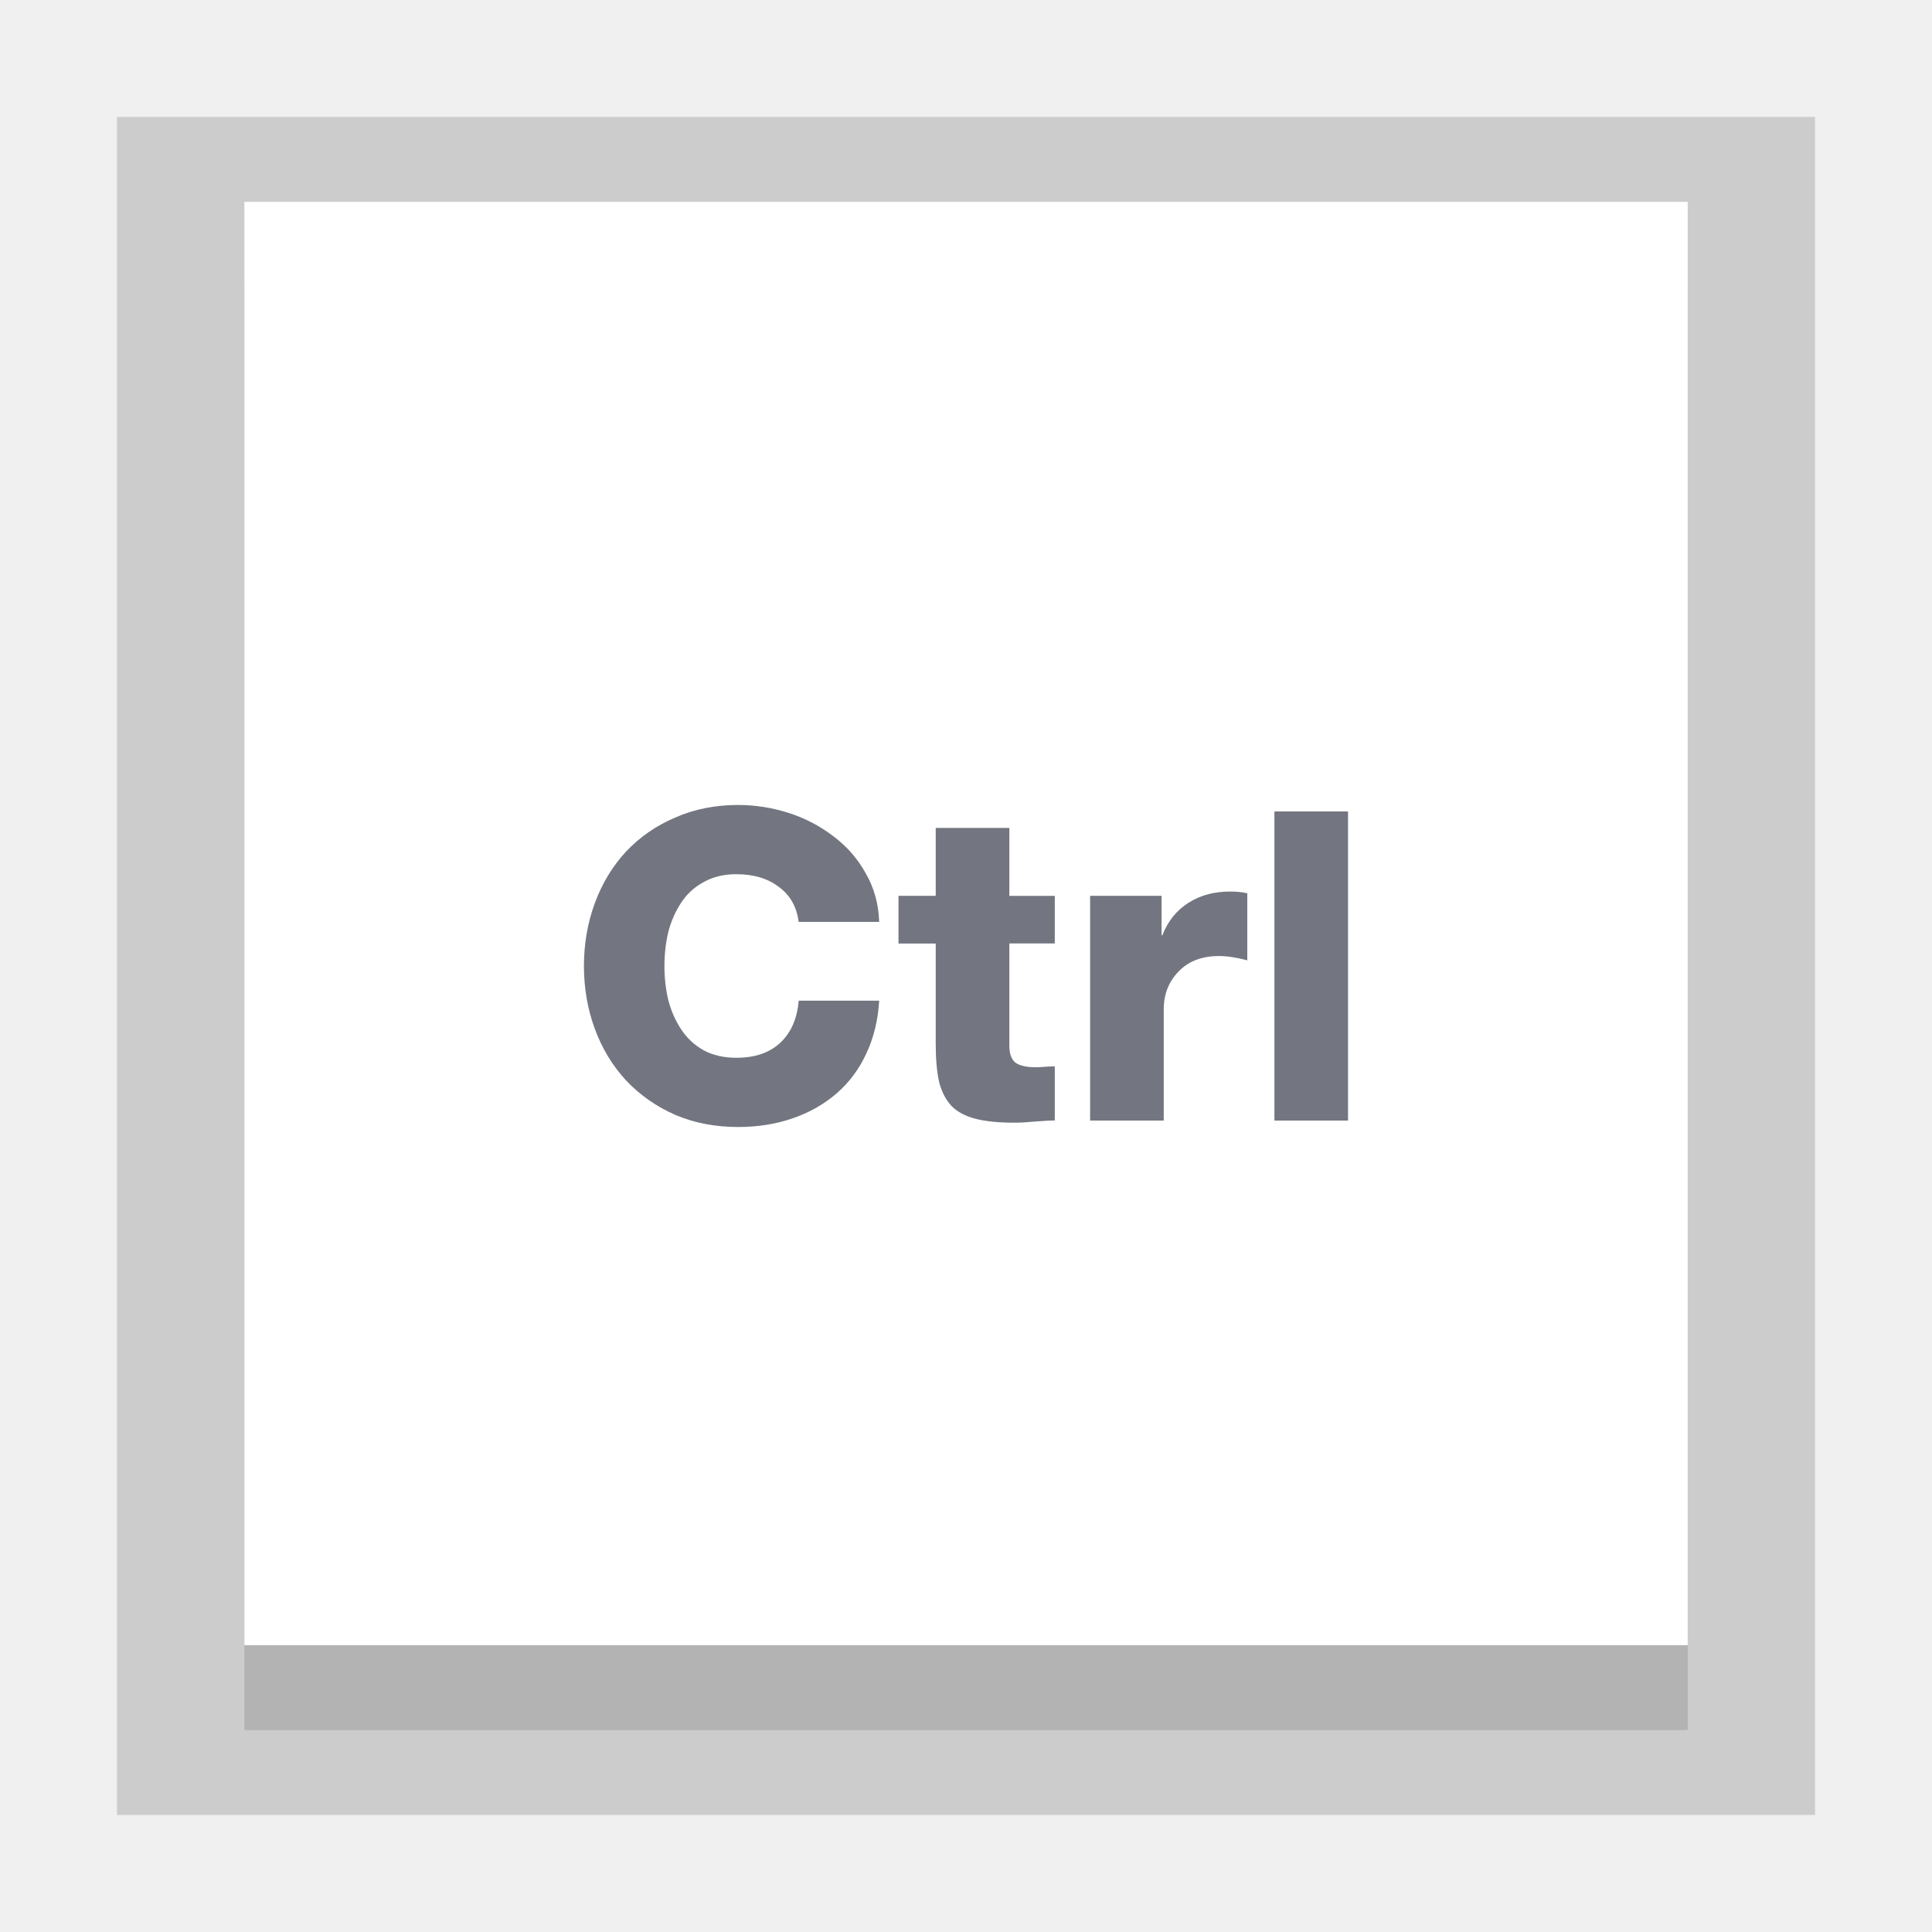
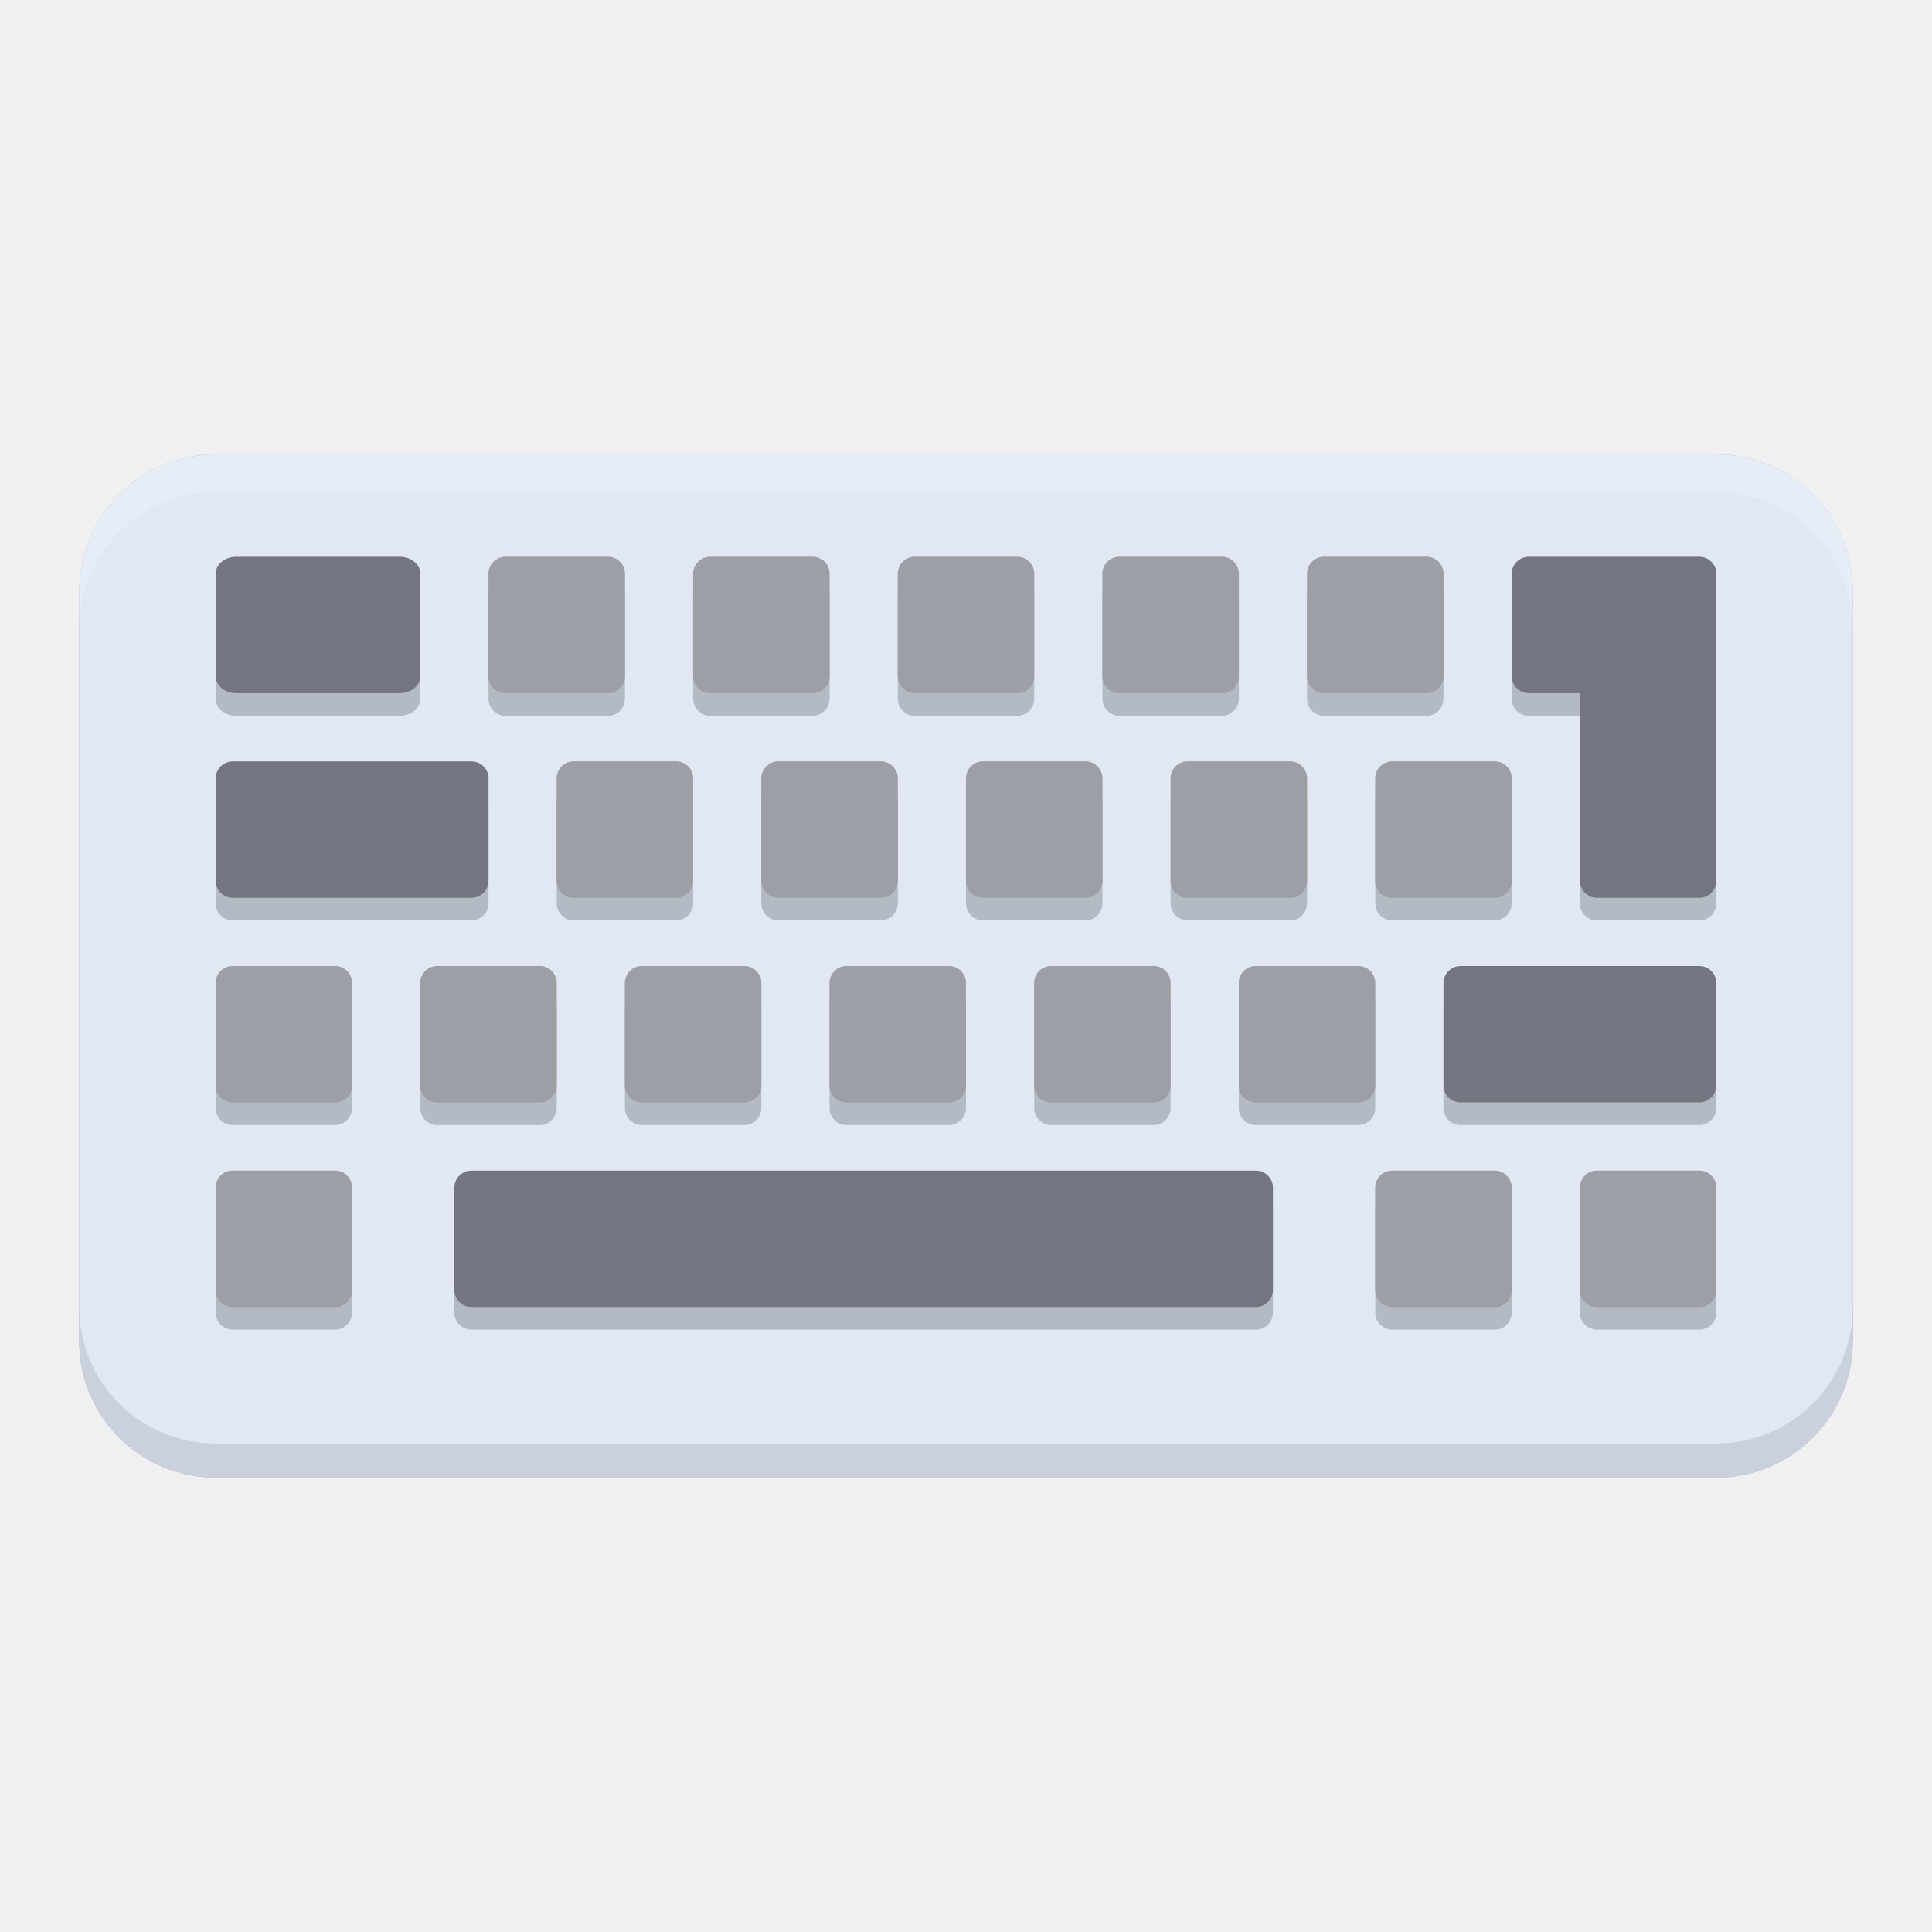
- <svg xmlns="http://www.w3.org/2000/svg" width="384pt" height="384pt" version="1.1" viewBox="0 0 384 384">
-   <g>
-     <path style="fill:rgb(80.000%,80.000%,80.000%)" d="M 23.25 23.242 L 360.746 23.242 L 360.746 360.738 L 23.25 360.738 Z M 23.25 23.242" />
-     <path style="fill:rgb(70.196%,70.196%,70.196%)" d="M 48.574 56.992 L 335.445 56.992 L 335.445 343.863 L 48.574 343.863 Z M 48.574 56.992" />
-     <path style="fill:rgb(100.000%,100.000%,100.000%)" d="M 48.574 40.117 L 335.445 40.117 L 335.445 326.988 L 48.574 326.988 Z M 48.574 40.117" />
-     <path style="fill:rgb(45.098%,46.274%,50.196%)" d="M 146.695 159.996 C 142.164 159.996 138.008 160.82 134.223 162.484 C 130.434 164.09 127.152 166.363 124.398 169.289 C 121.703 172.215 119.652 175.621 118.219 179.523 C 116.785 183.422 116.062 187.582 116.062 192 C 116.062 196.414 116.785 200.574 118.219 204.473 C 119.652 208.375 121.703 211.781 124.398 214.707 C 127.152 217.633 130.434 219.93 134.223 221.594 C 138.008 223.203 142.164 224 146.695 224 C 150.598 224 154.195 223.434 157.523 222.285 C 160.848 221.141 163.758 219.496 166.223 217.375 C 168.746 215.195 170.723 212.562 172.156 209.465 C 173.648 206.312 174.516 202.785 174.742 198.887 L 158.742 198.887 C 158.457 202.441 157.238 205.219 155.117 207.227 C 152.996 209.23 150.078 210.242 146.352 210.242 C 143.883 210.242 141.727 209.75 139.891 208.773 C 138.055 207.742 136.57 206.375 135.426 204.652 C 134.277 202.934 133.41 200.984 132.836 198.805 C 132.32 196.625 132.062 194.352 132.062 192 C 132.062 189.645 132.32 187.387 132.836 185.207 C 133.41 183.027 134.277 181.078 135.426 179.359 C 136.57 177.637 138.055 176.281 139.891 175.305 C 141.727 174.273 143.883 173.754 146.352 173.754 C 149.793 173.754 152.59 174.598 154.77 176.262 C 157.008 177.867 158.34 180.191 158.742 183.23 L 174.742 183.23 L 174.742 183.215 C 174.629 179.66 173.734 176.461 172.074 173.59 C 170.469 170.668 168.309 168.199 165.613 166.191 C 162.918 164.129 159.934 162.578 156.664 161.547 C 153.395 160.512 150.078 159.996 146.695 159.996 Z M 253.301 161.281 L 253.301 222.715 L 267.934 222.715 L 267.934 161.281 Z M 185.98 164.559 L 185.98 178.055 L 178.582 178.055 L 178.582 187.531 L 185.98 187.531 L 185.98 207.406 C 185.98 210.562 186.215 213.129 186.676 215.137 C 187.191 217.086 188.031 218.676 189.18 219.883 C 190.328 221.027 191.902 221.852 193.91 222.371 C 195.918 222.887 198.5 223.145 201.652 223.145 C 202.688 223.145 204.195 223.059 206.203 222.879 C 207.75 222.762 208.902 222.699 209.648 222.699 L 209.648 211.938 C 209.188 211.938 208.531 211.977 207.668 212.035 C 206.867 212.098 206.258 212.121 205.855 212.121 C 204.078 212.121 202.762 211.836 201.902 211.262 C 201.039 210.629 200.617 209.48 200.617 207.82 L 200.617 187.516 L 209.648 187.516 L 209.648 178.059 L 200.617 178.059 L 200.617 164.559 Z M 244.469 177.199 C 241.312 177.199 238.562 177.949 236.211 179.441 C 233.859 180.934 232.125 183.074 231.035 185.883 L 230.871 185.883 L 230.871 178.055 L 216.668 178.055 L 216.668 222.715 L 231.301 222.715 L 231.301 200.602 C 231.301 197.617 232.285 195.125 234.234 193.117 C 236.184 191.055 238.867 190.02 242.309 190.02 C 243.914 190.02 245.789 190.305 247.91 190.879 L 247.91 177.547 C 246.938 177.316 245.785 177.199 244.469 177.199 Z M 244.469 177.199" />
-   </g>
+ <svg xmlns="http://www.w3.org/2000/svg" version="1.1" viewBox="0 0 512 512">
+   <rect x="21" y="120.42" width="470" height="271.15" rx="36.154" ry="36.154" enable-background="new" fill="#678bc8" style="paint-order:normal" />
+   <rect x="21" y="120.42" width="470" height="271.15" rx="36.154" ry="36.154" enable-background="new" fill="#fff" opacity=".8" style="paint-order:normal" />
+   <path d="m62.576 153.54c-3.004 0-5.422 2.014-5.422 4.518v27.115c0 2.504 2.417 4.519 5.422 4.519h43.385c3.004 0 5.424-2.016 5.424-4.519v-27.115c0-2.504-2.419-4.518-5.424-4.518zm71.404 0c-0.626 0-1.221 0.125-1.762 0.354-0.271 0.114-0.527 0.254-0.768 0.416-0.24 0.162-0.464 0.347-0.668 0.551-0.205 0.204-0.39 0.427-0.553 0.668-0.324 0.48-0.558 1.028-0.678 1.617-0.06 0.295-0.092 0.599-0.092 0.912v27.115c0 0.313 0.032 0.617 0.092 0.912 0.019 0.091 0.058 0.174 0.082 0.264 0.054 0.199 0.103 0.401 0.182 0.588 0.114 0.27 0.252 0.526 0.414 0.766 0.073 0.109 0.168 0.201 0.25 0.303 0.1 0.123 0.191 0.255 0.303 0.367 0.817 0.817 1.945 1.32 3.197 1.32h27.115c2.504 0 4.519-2.016 4.519-4.519v-27.115c0-1.878-1.135-3.48-2.758-4.164-0.541-0.228-1.137-0.354-1.762-0.354zm54.23 0c-2.504 0-4.519 2.014-4.519 4.518v27.115c0 2.504 2.016 4.519 4.519 4.519h27.115c2.504 0 4.519-2.016 4.519-4.519v-27.115c0-2.504-2.016-4.518-4.519-4.518zm54.23 0c-2.504 0-4.518 2.014-4.518 4.518v27.115c0 2.504 2.014 4.519 4.518 4.519h27.117c2.504 0 4.518-2.016 4.518-4.519v-27.115c0-2.504-2.014-4.518-4.518-4.518zm54.232 0c-2.504 0-4.519 2.014-4.519 4.518v27.115c0 2.504 2.016 4.519 4.519 4.519h27.115c2.504 0 4.519-2.016 4.519-4.519v-27.115c0-2.504-2.016-4.518-4.519-4.518zm54.23 0c-2.504 0-4.519 2.014-4.519 4.518v27.115c0 2.504 2.016 4.519 4.519 4.519h27.115c2.504 0 4.519-2.016 4.519-4.519v-27.115c0-2.504-2.016-4.518-4.519-4.518zm54.23 0c-2.504 0-4.519 2.014-4.519 4.518v27.115c0 2.504 2.016 4.519 4.519 4.519h13.557v49.713c0 2.504 2.016 4.518 4.519 4.518h27.115c2.504 0 4.519-2.014 4.519-4.518v-81.348c0-2.504-2.016-4.518-4.519-4.518h-27.115zm-343.46 54.23c-2.504 0-4.519 2.016-4.519 4.519v27.115c0 2.504 2.016 4.518 4.519 4.518h63.268c2.504 0 4.519-2.014 4.519-4.518v-27.115c0-2.504-2.016-4.519-4.519-4.519zm90.385 0c-2.504 0-4.519 2.016-4.519 4.519v27.115c0 2.504 2.016 4.518 4.519 4.518h27.115c2.504 0 4.518-2.014 4.518-4.518v-27.115c0-2.504-2.014-4.519-4.518-4.519zm54.23 0c-2.504 0-4.519 2.016-4.519 4.519v27.115c0 2.504 2.016 4.518 4.519 4.518h27.115c2.504 0 4.519-2.014 4.519-4.518v-27.115c0-2.504-2.016-4.519-4.519-4.519zm54.23 0c-2.504 0-4.519 2.016-4.519 4.519v27.115c0 2.504 2.016 4.518 4.519 4.518h27.115c2.504 0 4.519-2.014 4.519-4.518v-27.115c0-2.504-2.016-4.519-4.519-4.519zm54.23 0c-2.504 0-4.519 2.016-4.519 4.519v27.115c0 2.504 2.016 4.518 4.519 4.518h27.115c2.504 0 4.519-2.014 4.519-4.518v-27.115c0-2.504-2.016-4.519-4.519-4.519zm54.23 0c-2.504 0-4.519 2.016-4.519 4.519v27.115c0 2.504 2.016 4.518 4.519 4.518h27.115c2.504 0 4.519-2.014 4.519-4.518v-27.115c0-2.504-2.016-4.519-4.519-4.519zm-307.31 54.23c-2.504 0-4.519 2.016-4.519 4.519v27.115c0 2.504 2.016 4.519 4.519 4.519h27.115c2.504 0 4.519-2.016 4.519-4.519v-27.115c0-2.504-2.016-4.519-4.519-4.519zm54.23 0c-2.504 0-4.519 2.016-4.519 4.519v27.115c0 2.504 2.016 4.519 4.519 4.519h27.115c2.504 0 4.519-2.016 4.519-4.519v-27.115c0-2.504-2.016-4.519-4.519-4.519zm54.23 0c-2.504 0-4.519 2.016-4.519 4.519v27.115c0 0.939 0.283 1.808 0.77 2.529 0.162 0.24 0.347 0.464 0.551 0.668 0.112 0.112 0.244 0.203 0.367 0.303 0.101 0.082 0.192 0.177 0.301 0.25h2e-3c0.084 0.057 0.18 0.096 0.268 0.146 0.356 0.206 0.739 0.365 1.148 0.469 0.068 0.017 0.13 0.048 0.199 0.062h2e-3c0.294 0.06 0.6 0.092 0.912 0.092h27.115c0.313 0 0.617-0.032 0.912-0.092 0.589-0.12 1.136-0.353 1.617-0.678 0.241-0.162 0.465-0.348 0.67-0.553 0.204-0.204 0.389-0.428 0.551-0.668 0.486-0.721 0.77-1.59 0.77-2.529v-27.115c0-0.313-0.032-0.617-0.092-0.912v-2e-3c-0.06-0.294-0.148-0.578-0.262-0.848v-2e-3c-0.114-0.27-0.254-0.526-0.416-0.766v-2e-3c-0.162-0.24-0.347-0.464-0.551-0.668-0.817-0.817-1.947-1.32-3.199-1.32zm54.23 0c-2.504 0-4.519 2.016-4.519 4.519v27.115c0 2.504 2.016 4.519 4.519 4.519h27.115c2.504 0 4.519-2.016 4.519-4.519v-27.115c0-2.504-2.016-4.519-4.519-4.519zm54.23 0c-2.504 0-4.519 2.016-4.519 4.519v27.115c0 2.504 2.016 4.519 4.519 4.519h27.115c2.504 0 4.519-2.016 4.519-4.519v-27.115c0-2.504-2.016-4.519-4.519-4.519zm54.23 0c-2.504 0-4.518 2.016-4.518 4.519v27.115c0 2.504 2.014 4.519 4.518 4.519h27.115c2.504 0 4.519-2.016 4.519-4.519v-27.115c0-2.504-2.016-4.519-4.519-4.519zm54.232 0c-2.504 0-4.519 2.016-4.519 4.519v27.115c0 2.504 2.016 4.519 4.519 4.519h63.268c2.504 0 4.519-2.016 4.519-4.519v-27.115c0-2.504-2.016-4.519-4.519-4.519zm-325.38 54.23c-2.504 0-4.519 2.016-4.519 4.519v27.115c0 2.504 2.016 4.519 4.519 4.519h27.115c2.504 0 4.519-2.016 4.519-4.519v-27.115c0-2.504-2.016-4.519-4.519-4.519zm63.268 0c-2.504 0-4.518 2.016-4.518 4.519v27.115c0 2.504 2.014 4.519 4.518 4.519h207.88c2.504 0 4.519-2.016 4.519-4.519v-27.115c0-2.504-2.016-4.519-4.519-4.519zm244.04 0c-2.504 0-4.519 2.016-4.519 4.519v27.115c0 2.504 2.016 4.519 4.519 4.519h27.115c2.504 0 4.519-2.016 4.519-4.519v-27.115c0-2.504-2.016-4.519-4.519-4.519zm54.23 0c-2.504 0-4.519 2.016-4.519 4.519v27.115c0 2.504 2.016 4.519 4.519 4.519h27.115c2.504 0 4.519-2.016 4.519-4.519v-27.115c0-2.504-2.016-4.519-4.519-4.519z" enable-background="new" opacity=".2" style="paint-order:normal" />
+   <path d="m133.98 147.54c-0.626 0-1.221 0.125-1.762 0.354-0.271 0.114-0.527 0.254-0.768 0.416-0.24 0.162-0.464 0.347-0.668 0.551-0.205 0.204-0.39 0.427-0.553 0.668-0.324 0.48-0.558 1.028-0.678 1.617-0.06 0.295-0.092 0.599-0.092 0.912v27.115c0 0.313 0.032 0.617 0.092 0.912 0.019 0.091 0.058 0.174 0.082 0.264 0.054 0.199 0.103 0.401 0.182 0.588 0.114 0.27 0.252 0.526 0.414 0.766 0.073 0.109 0.168 0.201 0.25 0.303 0.1 0.123 0.191 0.255 0.303 0.367 0.817 0.817 1.945 1.32 3.197 1.32h27.115c2.504 0 4.519-2.016 4.519-4.519v-27.115c0-1.878-1.135-3.48-2.758-4.164-0.541-0.228-1.137-0.354-1.762-0.354zm54.23 0c-2.504 0-4.519 2.014-4.519 4.518v27.115c0 2.504 2.016 4.519 4.519 4.519h27.115c2.504 0 4.519-2.016 4.519-4.519v-27.115c0-2.504-2.016-4.518-4.519-4.518zm54.23 0c-2.504 0-4.518 2.014-4.518 4.518v27.115c0 2.504 2.014 4.519 4.518 4.519h27.117c2.504 0 4.518-2.016 4.518-4.519v-27.115c0-2.504-2.014-4.518-4.518-4.518zm54.232 0c-2.504 0-4.519 2.014-4.519 4.518v27.115c0 2.504 2.016 4.519 4.519 4.519h27.115c2.504 0 4.519-2.016 4.519-4.519v-27.115c0-2.504-2.016-4.518-4.519-4.518zm54.23 0c-2.504 0-4.519 2.014-4.519 4.518v27.115c0 2.504 2.016 4.519 4.519 4.519h27.115c2.504 0 4.519-2.016 4.519-4.519v-27.115c0-2.504-2.016-4.518-4.519-4.518zm-198.85 54.23c-2.504 0-4.519 2.016-4.519 4.519v27.115c0 2.504 2.016 4.518 4.519 4.518h27.115c2.504 0 4.518-2.014 4.518-4.518v-27.115c0-2.504-2.014-4.519-4.518-4.519zm54.23 0c-2.504 0-4.519 2.016-4.519 4.519v27.115c0 2.504 2.016 4.518 4.519 4.518h27.115c2.504 0 4.519-2.014 4.519-4.518v-27.115c0-2.504-2.016-4.519-4.519-4.519zm54.23 0c-2.504 0-4.519 2.016-4.519 4.519v27.115c0 2.504 2.016 4.518 4.519 4.518h27.115c2.504 0 4.519-2.014 4.519-4.518v-27.115c0-2.504-2.016-4.519-4.519-4.519zm54.23 0c-2.504 0-4.519 2.016-4.519 4.519v27.115c0 2.504 2.016 4.518 4.519 4.518h27.115c2.504 0 4.519-2.014 4.519-4.518v-27.115c0-2.504-2.016-4.519-4.519-4.519zm54.23 0c-2.504 0-4.519 2.016-4.519 4.519v27.115c0 2.504 2.016 4.518 4.519 4.518h27.115c2.504 0 4.519-2.014 4.519-4.518v-27.115c0-2.504-2.016-4.519-4.519-4.519zm-307.31 54.23c-2.504 0-4.519 2.016-4.519 4.519v27.115c0 2.504 2.016 4.519 4.519 4.519h27.115c2.504 0 4.519-2.016 4.519-4.519v-27.115c0-2.504-2.016-4.519-4.519-4.519zm54.23 0c-2.504 0-4.519 2.016-4.519 4.519v27.115c0 2.504 2.016 4.519 4.519 4.519h27.115c2.504 0 4.519-2.016 4.519-4.519v-27.115c0-2.504-2.016-4.519-4.519-4.519zm54.23 0c-2.504 0-4.519 2.016-4.519 4.519v27.115c0 0.939 0.283 1.808 0.77 2.529 0.162 0.24 0.347 0.464 0.551 0.668 0.112 0.112 0.244 0.203 0.367 0.303 0.101 0.082 0.192 0.177 0.301 0.25 4.1e-4 2.8e-4 2e-3 -2.9e-4 2e-3 0 0.084 0.057 0.18 0.096 0.268 0.146 0.356 0.206 0.739 0.365 1.148 0.469 0.068 0.017 0.13 0.048 0.199 0.062 6.2e-4 1.3e-4 1e-3 -1.2e-4 2e-3 0 0.294 0.06 0.6 0.092 0.912 0.092h27.115c0.313 0 0.617-0.032 0.912-0.092 0.589-0.12 1.136-0.353 1.617-0.678 0.241-0.162 0.465-0.348 0.67-0.553 0.204-0.204 0.389-0.428 0.551-0.668 0.486-0.721 0.77-1.59 0.77-2.529v-27.115c0-0.313-0.032-0.617-0.092-0.912-1.2e-4 -6.2e-4 1.3e-4 -1e-3 0-2e-3 -0.06-0.294-0.148-0.578-0.262-0.848-2.4e-4 -5.6e-4 2.4e-4 -1e-3 0-2e-3 -0.114-0.27-0.254-0.526-0.416-0.766-3.2e-4 -4.8e-4 3.2e-4 -1e-3 0-2e-3 -0.162-0.24-0.347-0.464-0.551-0.668-0.817-0.817-1.947-1.32-3.199-1.32zm54.23 0c-2.504 0-4.519 2.016-4.519 4.519v27.115c0 2.504 2.016 4.519 4.519 4.519h27.115c2.504 0 4.519-2.016 4.519-4.519v-27.115c0-2.504-2.016-4.519-4.519-4.519zm54.23 0c-2.504 0-4.519 2.016-4.519 4.519v27.115c0 2.504 2.016 4.519 4.519 4.519h27.115c2.504 0 4.519-2.016 4.519-4.519v-27.115c0-2.504-2.016-4.519-4.519-4.519zm54.23 0c-2.504 0-4.518 2.016-4.518 4.519v27.115c0 2.504 2.014 4.519 4.518 4.519h27.115c2.504 0 4.519-2.016 4.519-4.519v-27.115c0-2.504-2.016-4.519-4.519-4.519zm-271.15 54.23c-2.504 0-4.519 2.016-4.519 4.519v27.115c0 2.504 2.016 4.519 4.519 4.519h27.115c2.504 0 4.519-2.016 4.519-4.519v-27.115c0-2.504-2.016-4.519-4.519-4.519zm307.31 0c-2.504 0-4.519 2.016-4.519 4.519v27.115c0 2.504 2.016 4.519 4.519 4.519h27.115c2.504 0 4.519-2.016 4.519-4.519v-27.115c0-2.504-2.016-4.519-4.519-4.519zm54.23 0c-2.504 0-4.519 2.016-4.519 4.519v27.115c0 2.504 2.016 4.519 4.519 4.519h27.115c2.504 0 4.519-2.016 4.519-4.519v-27.115c0-2.504-2.016-4.519-4.519-4.519z" enable-background="new" fill="#737680" style="paint-order:normal" />
+   <path d="m62.576 147.54c-3.004 0-5.422 2.014-5.422 4.518v27.115c0 2.504 2.417 4.519 5.422 4.519h43.385c3.004 0 5.424-2.016 5.424-4.519v-27.115c0-2.504-2.419-4.518-5.424-4.518zm342.56 0c-2.504 0-4.519 2.014-4.519 4.518v27.115c0 2.504 2.016 4.519 4.519 4.519h13.557v49.713c0 2.504 2.016 4.518 4.519 4.518h27.115c2.504 0 4.519-2.014 4.519-4.518v-81.348c0-2.504-2.016-4.518-4.519-4.518h-27.115zm-343.46 54.23c-2.504 0-4.519 2.016-4.519 4.519v27.115c0 2.504 2.016 4.518 4.519 4.518h63.268c2.504 0 4.519-2.014 4.519-4.518v-27.115c0-2.504-2.016-4.519-4.519-4.519zm325.38 54.23c-2.504 0-4.519 2.016-4.519 4.519v27.115c0 2.504 2.016 4.519 4.519 4.519h63.268c2.504 0 4.519-2.016 4.519-4.519v-27.115c0-2.504-2.016-4.519-4.519-4.519zm-262.12 54.23c-2.504 0-4.518 2.016-4.518 4.519v27.115c0 2.504 2.014 4.519 4.518 4.519h207.88c2.504 0 4.519-2.016 4.519-4.519v-27.115c0-2.504-2.016-4.519-4.519-4.519z" enable-background="new" fill="#737680" style="paint-order:normal" />
+   <path d="m57.154 120.42c-20.029 0-36.154 16.125-36.154 36.154v10c0-20.029 16.125-36.154 36.154-36.154h397.69c20.029 0 36.154 16.125 36.154 36.154v-10c0-20.029-16.125-36.154-36.154-36.154z" enable-background="new" fill="#fff" opacity=".2" style="paint-order:normal" />
+   <path d="m21 346.38v9.039c0 20.029 16.125 36.152 36.154 36.152h397.69c20.029 0 36.154-16.123 36.154-36.152v-9.039c0 20.029-16.125 36.154-36.154 36.154h-397.69c-20.029 0-36.154-16.125-36.154-36.154z" enable-background="new" opacity=".1" style="paint-order:normal" />
+   <path d="m133.98 147.54c-0.626 0-1.221 0.125-1.762 0.354-0.271 0.114-0.527 0.254-0.768 0.416-0.24 0.162-0.464 0.347-0.668 0.551-0.205 0.204-0.39 0.427-0.553 0.668-0.324 0.48-0.558 1.028-0.678 1.617-0.06 0.295-0.092 0.599-0.092 0.912v27.115c0 0.313 0.032 0.617 0.092 0.912 0.019 0.091 0.058 0.174 0.082 0.264 0.054 0.199 0.103 0.401 0.182 0.588 0.114 0.27 0.252 0.526 0.414 0.766 0.073 0.109 0.168 0.201 0.25 0.303 0.1 0.123 0.191 0.255 0.303 0.367 0.817 0.817 1.945 1.32 3.197 1.32h27.115c2.504 0 4.519-2.016 4.519-4.519v-27.115c0-1.878-1.135-3.48-2.758-4.164-0.541-0.228-1.137-0.354-1.762-0.354zm54.23 0c-2.504 0-4.519 2.014-4.519 4.518v27.115c0 2.504 2.016 4.519 4.519 4.519h27.115c2.504 0 4.519-2.016 4.519-4.519v-27.115c0-2.504-2.016-4.518-4.519-4.518zm54.23 0c-2.504 0-4.518 2.014-4.518 4.518v27.115c0 2.504 2.014 4.519 4.518 4.519h27.117c2.504 0 4.518-2.016 4.518-4.519v-27.115c0-2.504-2.014-4.518-4.518-4.518zm54.232 0c-2.504 0-4.519 2.014-4.519 4.518v27.115c0 2.504 2.016 4.519 4.519 4.519h27.115c2.504 0 4.519-2.016 4.519-4.519v-27.115c0-2.504-2.016-4.518-4.519-4.518zm54.23 0c-2.504 0-4.519 2.014-4.519 4.518v27.115c0 2.504 2.016 4.519 4.519 4.519h27.115c2.504 0 4.519-2.016 4.519-4.519v-27.115c0-2.504-2.016-4.518-4.519-4.518zm-198.85 54.23c-2.504 0-4.519 2.016-4.519 4.519v27.115c0 2.504 2.016 4.518 4.519 4.518h27.115c2.504 0 4.518-2.014 4.518-4.518v-27.115c0-2.504-2.014-4.519-4.518-4.519zm54.23 0c-2.504 0-4.519 2.016-4.519 4.519v27.115c0 2.504 2.016 4.518 4.519 4.518h27.115c2.504 0 4.519-2.014 4.519-4.518v-27.115c0-2.504-2.016-4.519-4.519-4.519zm54.23 0c-2.504 0-4.519 2.016-4.519 4.519v27.115c0 2.504 2.016 4.518 4.519 4.518h27.115c2.504 0 4.519-2.014 4.519-4.518v-27.115c0-2.504-2.016-4.519-4.519-4.519zm54.23 0c-2.504 0-4.519 2.016-4.519 4.519v27.115c0 2.504 2.016 4.518 4.519 4.518h27.115c2.504 0 4.519-2.014 4.519-4.518v-27.115c0-2.504-2.016-4.519-4.519-4.519zm54.23 0c-2.504 0-4.519 2.016-4.519 4.519v27.115c0 2.504 2.016 4.518 4.519 4.518h27.115c2.504 0 4.519-2.014 4.519-4.518v-27.115c0-2.504-2.016-4.519-4.519-4.519zm-307.31 54.23c-2.504 0-4.519 2.016-4.519 4.519v27.115c0 2.504 2.016 4.519 4.519 4.519h27.115c2.504 0 4.519-2.016 4.519-4.519v-27.115c0-2.504-2.016-4.519-4.519-4.519zm54.23 0c-2.504 0-4.519 2.016-4.519 4.519v27.115c0 2.504 2.016 4.519 4.519 4.519h27.115c2.504 0 4.519-2.016 4.519-4.519v-27.115c0-2.504-2.016-4.519-4.519-4.519zm54.23 0c-2.504 0-4.519 2.016-4.519 4.519v27.115c0 0.939 0.283 1.808 0.77 2.529 0.162 0.24 0.347 0.464 0.551 0.668 0.112 0.112 0.244 0.203 0.367 0.303 0.101 0.082 0.192 0.177 0.301 0.25 4.1e-4 2.8e-4 2e-3 -2.9e-4 2e-3 0 0.084 0.057 0.18 0.096 0.268 0.146 0.356 0.206 0.739 0.365 1.148 0.469 0.068 0.017 0.13 0.048 0.199 0.062 6.2e-4 1.3e-4 1e-3 -1.2e-4 2e-3 0 0.294 0.06 0.6 0.092 0.912 0.092h27.115c0.313 0 0.617-0.032 0.912-0.092 0.589-0.12 1.136-0.353 1.617-0.678 0.241-0.162 0.465-0.348 0.67-0.553 0.204-0.204 0.389-0.428 0.551-0.668 0.486-0.721 0.77-1.59 0.77-2.529v-27.115c0-0.313-0.032-0.617-0.092-0.912-1.2e-4 -6.2e-4 1.3e-4 -1e-3 0-2e-3 -0.06-0.294-0.148-0.578-0.262-0.848-2.4e-4 -5.6e-4 2.4e-4 -1e-3 0-2e-3 -0.114-0.27-0.254-0.526-0.416-0.766-3.2e-4 -4.8e-4 3.2e-4 -1e-3 0-2e-3 -0.162-0.24-0.347-0.464-0.551-0.668-0.817-0.817-1.947-1.32-3.199-1.32zm54.23 0c-2.504 0-4.519 2.016-4.519 4.519v27.115c0 2.504 2.016 4.519 4.519 4.519h27.115c2.504 0 4.519-2.016 4.519-4.519v-27.115c0-2.504-2.016-4.519-4.519-4.519zm54.23 0c-2.504 0-4.519 2.016-4.519 4.519v27.115c0 2.504 2.016 4.519 4.519 4.519h27.115c2.504 0 4.519-2.016 4.519-4.519v-27.115c0-2.504-2.016-4.519-4.519-4.519zm54.23 0c-2.504 0-4.518 2.016-4.518 4.519v27.115c0 2.504 2.014 4.519 4.518 4.519h27.115c2.504 0 4.519-2.016 4.519-4.519v-27.115c0-2.504-2.016-4.519-4.519-4.519zm-271.15 54.23c-2.504 0-4.519 2.016-4.519 4.519v27.115c0 2.504 2.016 4.519 4.519 4.519h27.115c2.504 0 4.519-2.016 4.519-4.519v-27.115c0-2.504-2.016-4.519-4.519-4.519zm307.31 0c-2.504 0-4.519 2.016-4.519 4.519v27.115c0 2.504 2.016 4.519 4.519 4.519h27.115c2.504 0 4.519-2.016 4.519-4.519v-27.115c0-2.504-2.016-4.519-4.519-4.519zm54.23 0c-2.504 0-4.519 2.016-4.519 4.519v27.115c0 2.504 2.016 4.519 4.519 4.519h27.115c2.504 0 4.519-2.016 4.519-4.519v-27.115c0-2.504-2.016-4.519-4.519-4.519z" enable-background="new" fill="#fff" opacity=".3" style="paint-order:normal" />
</svg>
